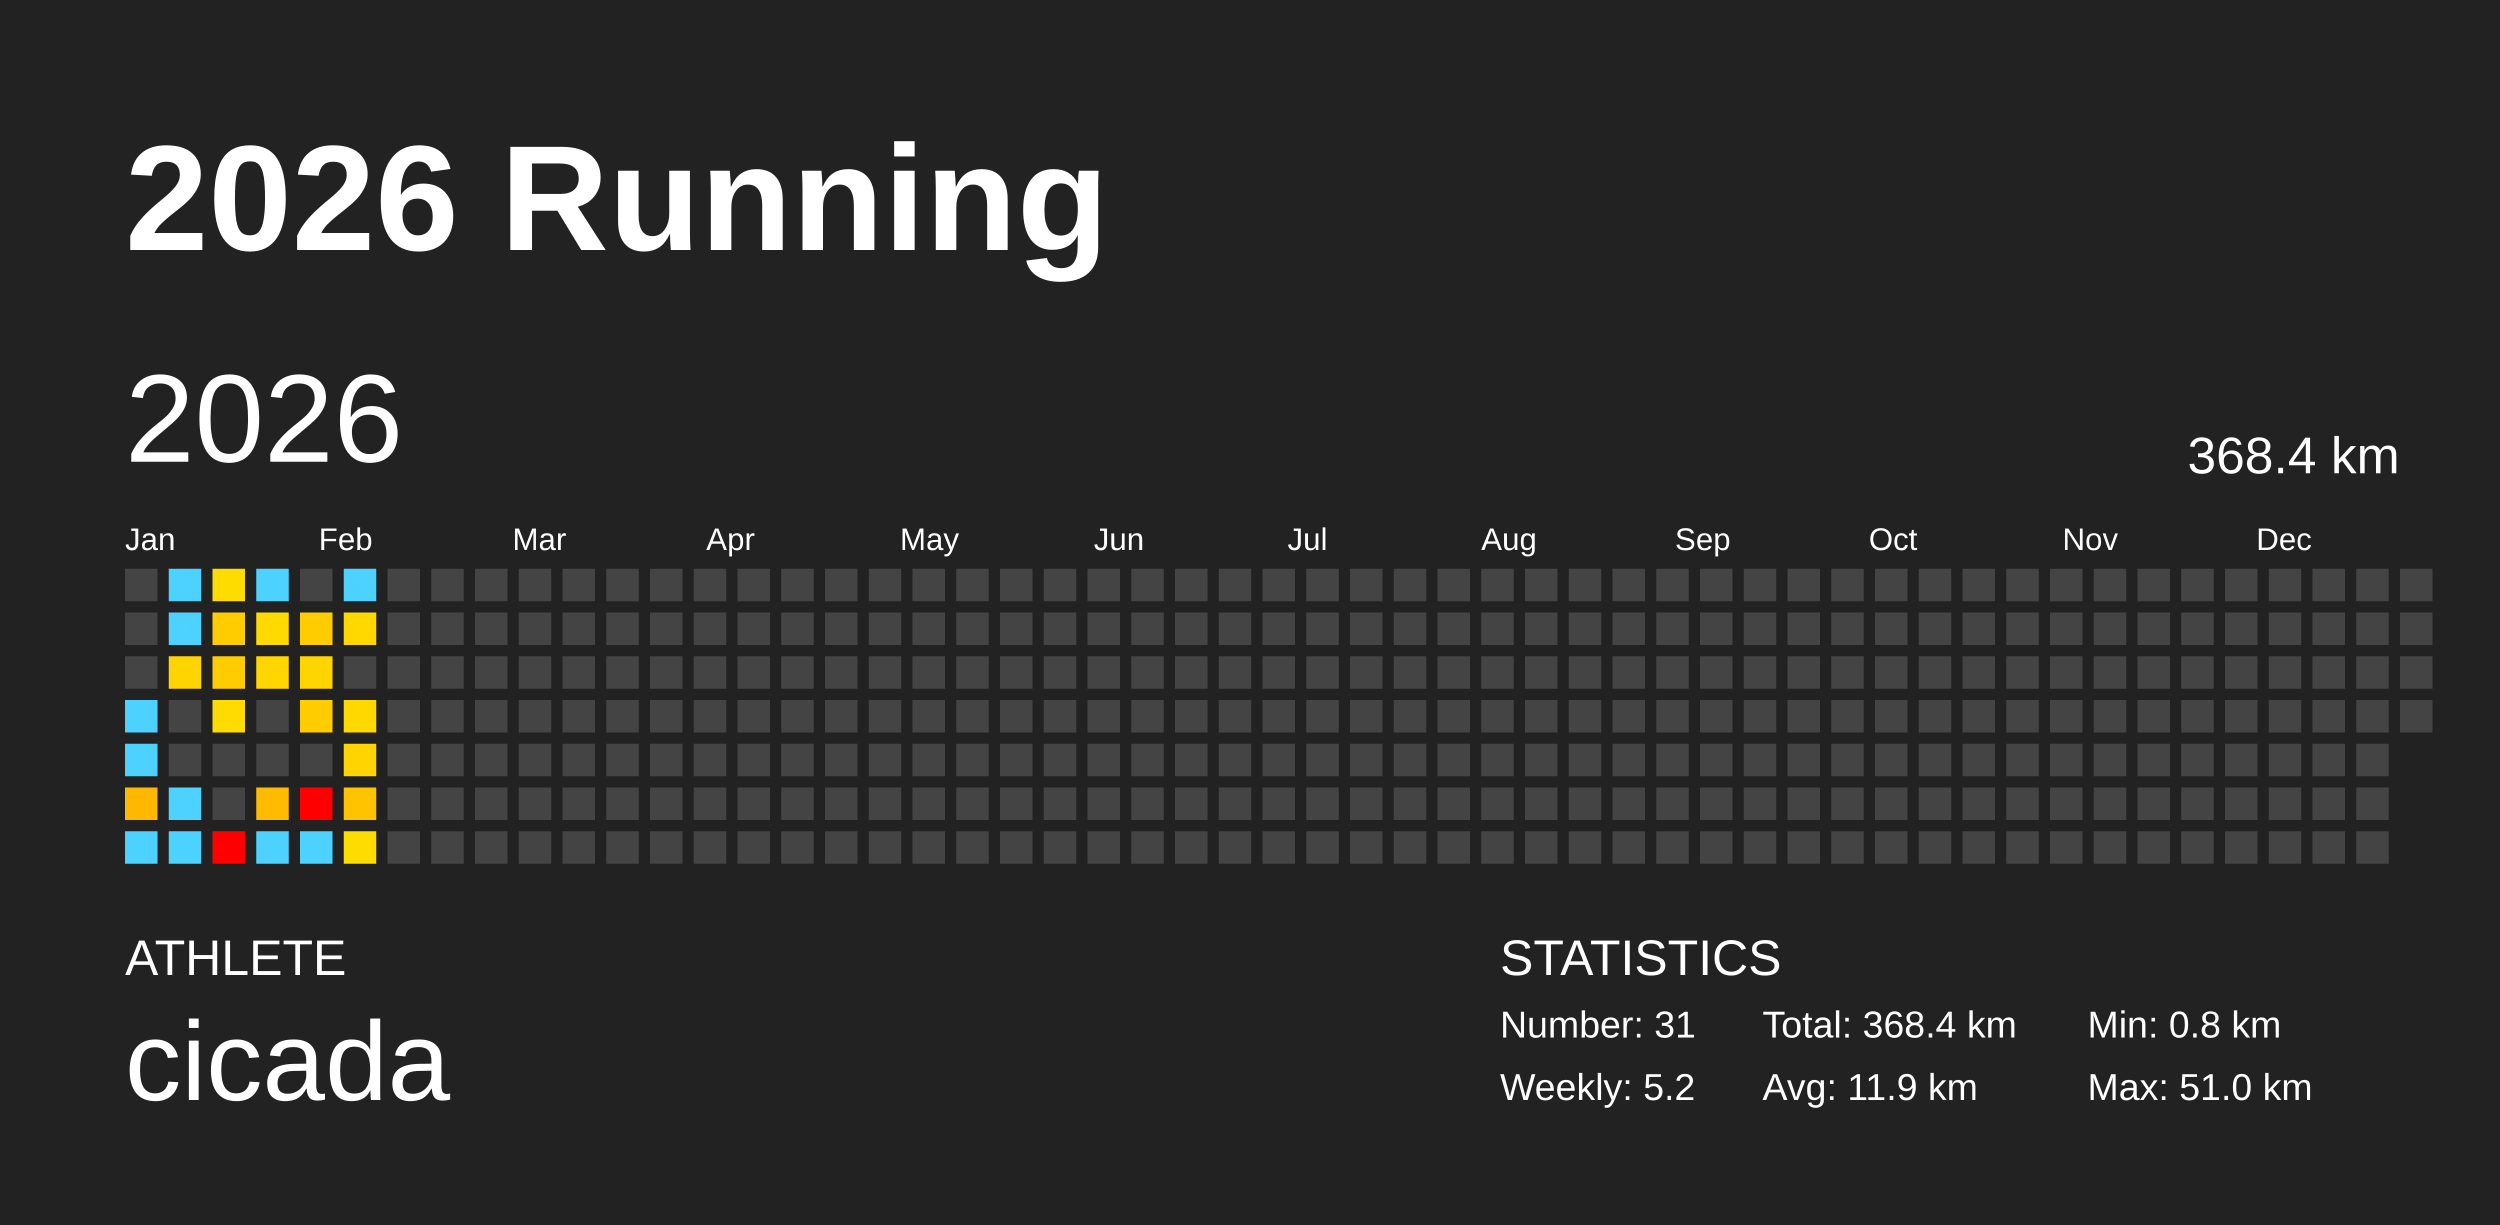
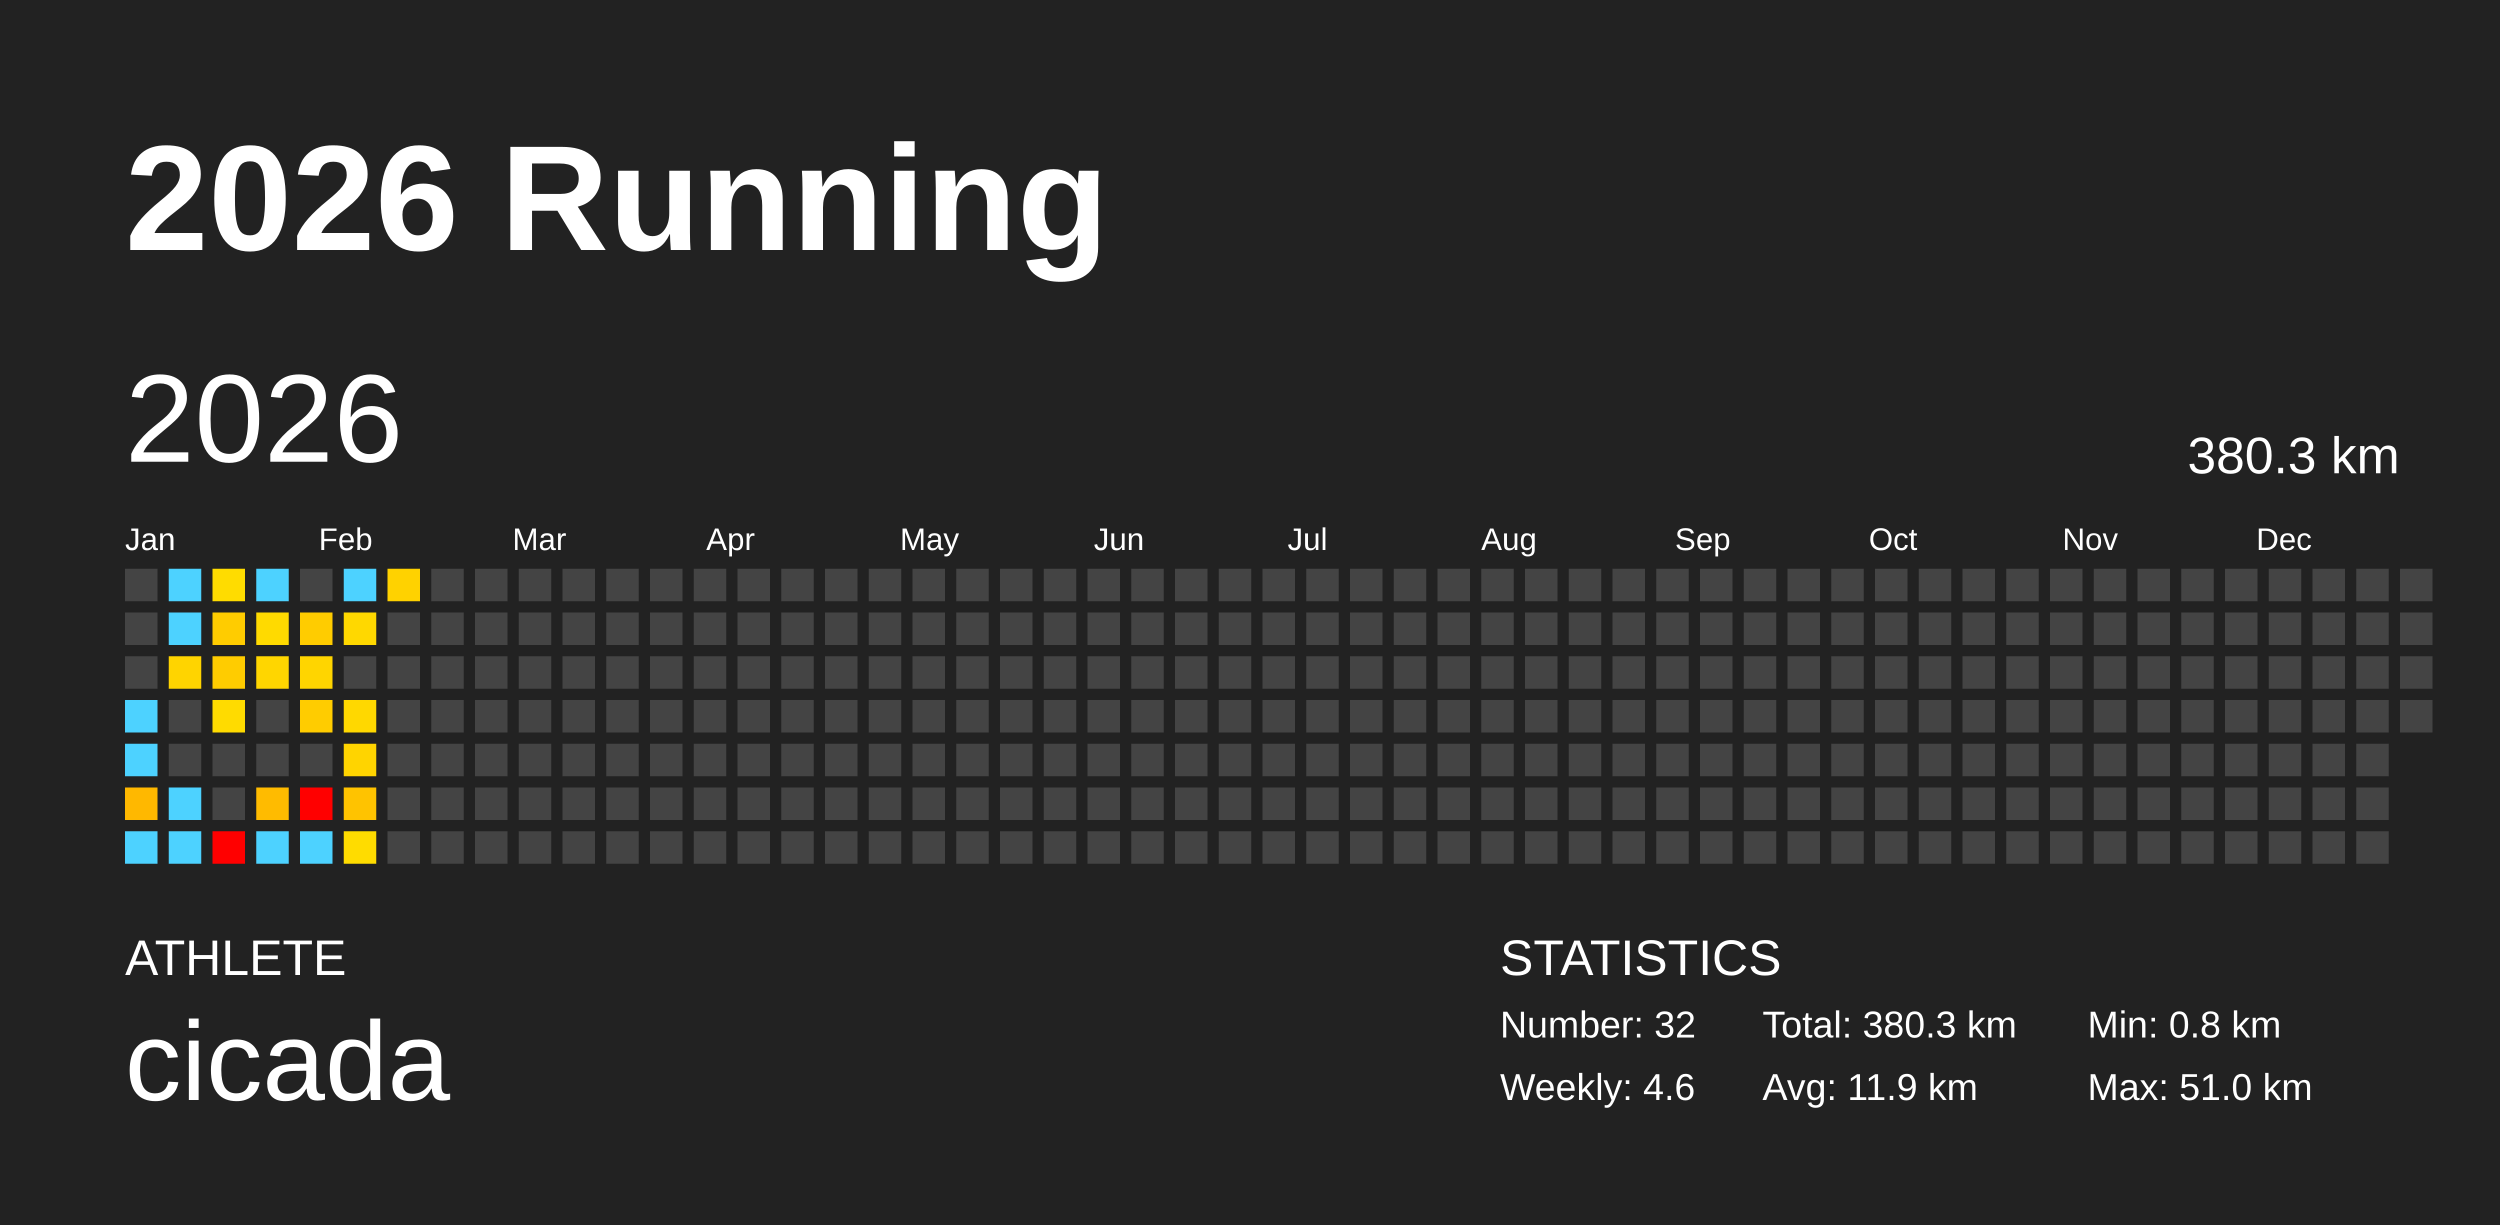
<svg xmlns="http://www.w3.org/2000/svg" baseProfile="full" height="98mm" version="1.1" viewBox="0,0,200,98" width="200mm">
  <defs />
  <rect fill="#222222" height="98" width="200" x="0" y="0" />
  <text fill="#FFFFFF" style="font-size:12px; font-family:Arial; font-weight:bold;" x="10" y="20">2026 Running</text>
  <text fill="#FFFFFF" style="font-size:4px; font-family:Arial" x="10" y="78">ATHLETE</text>
  <text fill="#FFFFFF" style="font-size:9px; font-family:Arial" x="10" y="88">cicada</text>
  <text fill="#FFFFFF" style="font-size:4px; font-family:Arial" x="120" y="78">STATISTICS</text>
-   <text fill="#FFFFFF" style="font-size:3px; font-family:Arial" x="120" y="83">Number: 31</text>
-   <text fill="#FFFFFF" style="font-size:3px; font-family:Arial" x="120" y="88">Weekly: 5.2</text>
-   <text fill="#FFFFFF" style="font-size:3px; font-family:Arial" x="141" y="83">Total: 368.4 km</text>
+   <text fill="#FFFFFF" style="font-size:3px; font-family:Arial" x="120" y="83">Number: 32</text>
+   <text fill="#FFFFFF" style="font-size:3px; font-family:Arial" x="120" y="88">Weekly: 4.6</text>
+   <text fill="#FFFFFF" style="font-size:3px; font-family:Arial" x="141" y="83">Total: 380.3 km</text>
  <text fill="#FFFFFF" style="font-size:3px; font-family:Arial" x="141" y="88">Avg: 11.9 km</text>
  <text fill="#FFFFFF" style="font-size:3px; font-family:Arial" x="167" y="83">Min: 0.8 km</text>
  <text fill="#FFFFFF" style="font-size:3px; font-family:Arial" x="167" y="88">Max: 51.0 km</text>
  <text dominant-baseline="hanging" fill="#FFFFFF" style="font-size:10.0px; font-family:Arial;" x="10" y="30">2026</text>
-   <text dominant-baseline="hanging" fill="#FFFFFF" style="font-size:4.125px; font-family:Arial;" x="175" y="35">368.4 km</text>
+   <text dominant-baseline="hanging" fill="#FFFFFF" style="font-size:4.125px; font-family:Arial;" x="175" y="35">380.3 km</text>
  <text fill="#FFFFFF" style="font-size:2.5px; font-family:Arial" x="10.0" y="44">Jan</text>
  <text fill="#FFFFFF" style="font-size:2.5px; font-family:Arial" x="25.5" y="44">Feb</text>
  <text fill="#FFFFFF" style="font-size:2.5px; font-family:Arial" x="41.0" y="44">Mar</text>
  <text fill="#FFFFFF" style="font-size:2.5px; font-family:Arial" x="56.5" y="44">Apr</text>
  <text fill="#FFFFFF" style="font-size:2.5px; font-family:Arial" x="72.0" y="44">May</text>
  <text fill="#FFFFFF" style="font-size:2.5px; font-family:Arial" x="87.5" y="44">Jun</text>
  <text fill="#FFFFFF" style="font-size:2.5px; font-family:Arial" x="103.0" y="44">Jul</text>
  <text fill="#FFFFFF" style="font-size:2.5px; font-family:Arial" x="118.5" y="44">Aug</text>
  <text fill="#FFFFFF" style="font-size:2.5px; font-family:Arial" x="134.0" y="44">Sep</text>
  <text fill="#FFFFFF" style="font-size:2.5px; font-family:Arial" x="149.5" y="44">Oct</text>
  <text fill="#FFFFFF" style="font-size:2.5px; font-family:Arial" x="165.0" y="44">Nov</text>
  <text fill="#FFFFFF" style="font-size:2.5px; font-family:Arial" x="180.5" y="44">Dec</text>
  <rect fill="#444444" height="2.6" width="2.6" x="10.0" y="45.5" />
  <rect fill="#444444" height="2.6" width="2.6" x="10.0" y="49.0" />
  <rect fill="#444444" height="2.6" width="2.6" x="10.0" y="52.5" />
  <rect fill="#4dd2ff" height="2.6" width="2.6" x="10.0" y="56.0" />
  <rect fill="#4dd2ff" height="2.6" width="2.6" x="10.0" y="59.5" />
  <rect fill="#ffb800" height="2.6" width="2.6" x="10.0" y="63.0" />
  <rect fill="#4dd2ff" height="2.6" width="2.6" x="10.0" y="66.5" />
  <rect fill="#4dd2ff" height="2.6" width="2.6" x="13.5" y="45.5" />
  <rect fill="#4dd2ff" height="2.6" width="2.6" x="13.5" y="49.0" />
  <rect fill="#ffd400" height="2.6" width="2.6" x="13.5" y="52.5" />
  <rect fill="#444444" height="2.6" width="2.6" x="13.5" y="56.0" />
  <rect fill="#444444" height="2.6" width="2.6" x="13.5" y="59.5" />
  <rect fill="#4dd2ff" height="2.6" width="2.6" x="13.5" y="63.0" />
  <rect fill="#4dd2ff" height="2.6" width="2.6" x="13.5" y="66.5" />
  <rect fill="#ffdc00" height="2.6" width="2.6" x="17.0" y="45.5" />
  <rect fill="#ffcc00" height="2.6" width="2.6" x="17.0" y="49.0" />
  <rect fill="#ffcc00" height="2.6" width="2.6" x="17.0" y="52.5" />
  <rect fill="#ffdb00" height="2.6" width="2.6" x="17.0" y="56.0" />
  <rect fill="#444444" height="2.6" width="2.6" x="17.0" y="59.5" />
  <rect fill="#444444" height="2.6" width="2.6" x="17.0" y="63.0" />
  <rect fill="red" height="2.6" width="2.6" x="17.0" y="66.5" />
  <rect fill="#4dd2ff" height="2.6" width="2.6" x="20.5" y="45.5" />
  <rect fill="#ffda00" height="2.6" width="2.6" x="20.5" y="49.0" />
  <rect fill="#ffd600" height="2.6" width="2.6" x="20.5" y="52.5" />
  <rect fill="#444444" height="2.6" width="2.6" x="20.5" y="56.0" />
  <rect fill="#444444" height="2.6" width="2.6" x="20.5" y="59.5" />
  <rect fill="#ffbb00" height="2.6" width="2.6" x="20.5" y="63.0" />
  <rect fill="#4dd2ff" height="2.6" width="2.6" x="20.5" y="66.5" />
  <rect fill="#444444" height="2.6" width="2.6" x="24.0" y="45.5" />
  <rect fill="#ffcc00" height="2.6" width="2.6" x="24.0" y="49.0" />
  <rect fill="#ffd500" height="2.6" width="2.6" x="24.0" y="52.5" />
  <rect fill="#ffcc00" height="2.6" width="2.6" x="24.0" y="56.0" />
  <rect fill="#444444" height="2.6" width="2.6" x="24.0" y="59.5" />
  <rect fill="red" height="2.6" width="2.6" x="24.0" y="63.0" />
  <rect fill="#4dd2ff" height="2.6" width="2.6" x="24.0" y="66.5" />
  <rect fill="#4dd2ff" height="2.6" width="2.6" x="27.5" y="45.5" />
  <rect fill="#ffd800" height="2.6" width="2.6" x="27.5" y="49.0" />
  <rect fill="#444444" height="2.6" width="2.6" x="27.5" y="52.5" />
  <rect fill="#ffd800" height="2.6" width="2.6" x="27.5" y="56.0" />
  <rect fill="#ffd400" height="2.6" width="2.6" x="27.5" y="59.5" />
  <rect fill="#ffc300" height="2.6" width="2.6" x="27.5" y="63.0" />
  <rect fill="#ffdc00" height="2.6" width="2.6" x="27.5" y="66.5" />
-   <rect fill="#444444" height="2.6" width="2.6" x="31.0" y="45.5" />
+   <rect fill="#ffd200" height="2.6" width="2.6" x="31.0" y="45.5" />
  <rect fill="#444444" height="2.6" width="2.6" x="31.0" y="49.0" />
  <rect fill="#444444" height="2.6" width="2.6" x="31.0" y="52.5" />
  <rect fill="#444444" height="2.6" width="2.6" x="31.0" y="56.0" />
  <rect fill="#444444" height="2.6" width="2.6" x="31.0" y="59.5" />
  <rect fill="#444444" height="2.6" width="2.6" x="31.0" y="63.0" />
  <rect fill="#444444" height="2.6" width="2.6" x="31.0" y="66.5" />
  <rect fill="#444444" height="2.6" width="2.6" x="34.5" y="45.5" />
  <rect fill="#444444" height="2.6" width="2.6" x="34.5" y="49.0" />
  <rect fill="#444444" height="2.6" width="2.6" x="34.5" y="52.5" />
  <rect fill="#444444" height="2.6" width="2.6" x="34.5" y="56.0" />
  <rect fill="#444444" height="2.6" width="2.6" x="34.5" y="59.5" />
  <rect fill="#444444" height="2.6" width="2.6" x="34.5" y="63.0" />
  <rect fill="#444444" height="2.6" width="2.6" x="34.5" y="66.5" />
  <rect fill="#444444" height="2.6" width="2.6" x="38.0" y="45.5" />
  <rect fill="#444444" height="2.6" width="2.6" x="38.0" y="49.0" />
  <rect fill="#444444" height="2.6" width="2.6" x="38.0" y="52.5" />
  <rect fill="#444444" height="2.6" width="2.6" x="38.0" y="56.0" />
  <rect fill="#444444" height="2.6" width="2.6" x="38.0" y="59.5" />
  <rect fill="#444444" height="2.6" width="2.6" x="38.0" y="63.0" />
  <rect fill="#444444" height="2.6" width="2.6" x="38.0" y="66.5" />
  <rect fill="#444444" height="2.6" width="2.6" x="41.5" y="45.5" />
  <rect fill="#444444" height="2.6" width="2.6" x="41.5" y="49.0" />
  <rect fill="#444444" height="2.6" width="2.6" x="41.5" y="52.5" />
  <rect fill="#444444" height="2.6" width="2.6" x="41.5" y="56.0" />
  <rect fill="#444444" height="2.6" width="2.6" x="41.5" y="59.5" />
  <rect fill="#444444" height="2.6" width="2.6" x="41.5" y="63.0" />
  <rect fill="#444444" height="2.6" width="2.6" x="41.5" y="66.5" />
  <rect fill="#444444" height="2.6" width="2.6" x="45.0" y="45.5" />
  <rect fill="#444444" height="2.6" width="2.6" x="45.0" y="49.0" />
  <rect fill="#444444" height="2.6" width="2.6" x="45.0" y="52.5" />
  <rect fill="#444444" height="2.6" width="2.6" x="45.0" y="56.0" />
  <rect fill="#444444" height="2.6" width="2.6" x="45.0" y="59.5" />
  <rect fill="#444444" height="2.6" width="2.6" x="45.0" y="63.0" />
  <rect fill="#444444" height="2.6" width="2.6" x="45.0" y="66.5" />
  <rect fill="#444444" height="2.6" width="2.6" x="48.5" y="45.5" />
  <rect fill="#444444" height="2.6" width="2.6" x="48.5" y="49.0" />
  <rect fill="#444444" height="2.6" width="2.6" x="48.5" y="52.5" />
  <rect fill="#444444" height="2.6" width="2.6" x="48.5" y="56.0" />
  <rect fill="#444444" height="2.6" width="2.6" x="48.5" y="59.5" />
  <rect fill="#444444" height="2.6" width="2.6" x="48.5" y="63.0" />
  <rect fill="#444444" height="2.6" width="2.6" x="48.5" y="66.5" />
  <rect fill="#444444" height="2.6" width="2.6" x="52.0" y="45.5" />
  <rect fill="#444444" height="2.6" width="2.6" x="52.0" y="49.0" />
  <rect fill="#444444" height="2.6" width="2.6" x="52.0" y="52.5" />
  <rect fill="#444444" height="2.6" width="2.6" x="52.0" y="56.0" />
  <rect fill="#444444" height="2.6" width="2.6" x="52.0" y="59.5" />
  <rect fill="#444444" height="2.6" width="2.6" x="52.0" y="63.0" />
  <rect fill="#444444" height="2.6" width="2.6" x="52.0" y="66.5" />
  <rect fill="#444444" height="2.6" width="2.6" x="55.5" y="45.5" />
  <rect fill="#444444" height="2.6" width="2.6" x="55.5" y="49.0" />
  <rect fill="#444444" height="2.6" width="2.6" x="55.5" y="52.5" />
  <rect fill="#444444" height="2.6" width="2.6" x="55.5" y="56.0" />
  <rect fill="#444444" height="2.6" width="2.6" x="55.5" y="59.5" />
  <rect fill="#444444" height="2.6" width="2.6" x="55.5" y="63.0" />
  <rect fill="#444444" height="2.6" width="2.6" x="55.5" y="66.5" />
  <rect fill="#444444" height="2.6" width="2.6" x="59.0" y="45.5" />
  <rect fill="#444444" height="2.6" width="2.6" x="59.0" y="49.0" />
  <rect fill="#444444" height="2.6" width="2.6" x="59.0" y="52.5" />
  <rect fill="#444444" height="2.6" width="2.6" x="59.0" y="56.0" />
  <rect fill="#444444" height="2.6" width="2.6" x="59.0" y="59.5" />
  <rect fill="#444444" height="2.6" width="2.6" x="59.0" y="63.0" />
  <rect fill="#444444" height="2.6" width="2.6" x="59.0" y="66.5" />
  <rect fill="#444444" height="2.6" width="2.6" x="62.5" y="45.5" />
  <rect fill="#444444" height="2.6" width="2.6" x="62.5" y="49.0" />
  <rect fill="#444444" height="2.6" width="2.6" x="62.5" y="52.5" />
  <rect fill="#444444" height="2.6" width="2.6" x="62.5" y="56.0" />
  <rect fill="#444444" height="2.6" width="2.6" x="62.5" y="59.5" />
  <rect fill="#444444" height="2.6" width="2.6" x="62.5" y="63.0" />
  <rect fill="#444444" height="2.6" width="2.6" x="62.5" y="66.5" />
  <rect fill="#444444" height="2.6" width="2.6" x="66.0" y="45.5" />
  <rect fill="#444444" height="2.6" width="2.6" x="66.0" y="49.0" />
  <rect fill="#444444" height="2.6" width="2.6" x="66.0" y="52.5" />
  <rect fill="#444444" height="2.6" width="2.6" x="66.0" y="56.0" />
  <rect fill="#444444" height="2.6" width="2.6" x="66.0" y="59.5" />
  <rect fill="#444444" height="2.6" width="2.6" x="66.0" y="63.0" />
  <rect fill="#444444" height="2.6" width="2.6" x="66.0" y="66.5" />
  <rect fill="#444444" height="2.6" width="2.6" x="69.5" y="45.5" />
  <rect fill="#444444" height="2.6" width="2.6" x="69.5" y="49.0" />
  <rect fill="#444444" height="2.6" width="2.6" x="69.5" y="52.5" />
  <rect fill="#444444" height="2.6" width="2.6" x="69.5" y="56.0" />
  <rect fill="#444444" height="2.6" width="2.6" x="69.5" y="59.5" />
  <rect fill="#444444" height="2.6" width="2.6" x="69.5" y="63.0" />
  <rect fill="#444444" height="2.6" width="2.6" x="69.5" y="66.5" />
  <rect fill="#444444" height="2.6" width="2.6" x="73.0" y="45.5" />
  <rect fill="#444444" height="2.6" width="2.6" x="73.0" y="49.0" />
  <rect fill="#444444" height="2.6" width="2.6" x="73.0" y="52.5" />
  <rect fill="#444444" height="2.6" width="2.6" x="73.0" y="56.0" />
  <rect fill="#444444" height="2.6" width="2.6" x="73.0" y="59.5" />
  <rect fill="#444444" height="2.6" width="2.6" x="73.0" y="63.0" />
  <rect fill="#444444" height="2.6" width="2.6" x="73.0" y="66.5" />
  <rect fill="#444444" height="2.6" width="2.6" x="76.5" y="45.5" />
  <rect fill="#444444" height="2.6" width="2.6" x="76.5" y="49.0" />
  <rect fill="#444444" height="2.6" width="2.6" x="76.5" y="52.5" />
  <rect fill="#444444" height="2.6" width="2.6" x="76.5" y="56.0" />
  <rect fill="#444444" height="2.6" width="2.6" x="76.5" y="59.5" />
  <rect fill="#444444" height="2.6" width="2.6" x="76.5" y="63.0" />
  <rect fill="#444444" height="2.6" width="2.6" x="76.5" y="66.5" />
  <rect fill="#444444" height="2.6" width="2.6" x="80.0" y="45.5" />
  <rect fill="#444444" height="2.6" width="2.6" x="80.0" y="49.0" />
  <rect fill="#444444" height="2.6" width="2.6" x="80.0" y="52.5" />
  <rect fill="#444444" height="2.6" width="2.6" x="80.0" y="56.0" />
  <rect fill="#444444" height="2.6" width="2.6" x="80.0" y="59.5" />
  <rect fill="#444444" height="2.6" width="2.6" x="80.0" y="63.0" />
  <rect fill="#444444" height="2.6" width="2.6" x="80.0" y="66.5" />
  <rect fill="#444444" height="2.6" width="2.6" x="83.5" y="45.5" />
  <rect fill="#444444" height="2.6" width="2.6" x="83.5" y="49.0" />
  <rect fill="#444444" height="2.6" width="2.6" x="83.5" y="52.5" />
  <rect fill="#444444" height="2.6" width="2.6" x="83.5" y="56.0" />
  <rect fill="#444444" height="2.6" width="2.6" x="83.5" y="59.5" />
  <rect fill="#444444" height="2.6" width="2.6" x="83.5" y="63.0" />
  <rect fill="#444444" height="2.6" width="2.6" x="83.5" y="66.5" />
  <rect fill="#444444" height="2.6" width="2.6" x="87.0" y="45.5" />
  <rect fill="#444444" height="2.6" width="2.6" x="87.0" y="49.0" />
  <rect fill="#444444" height="2.6" width="2.6" x="87.0" y="52.5" />
  <rect fill="#444444" height="2.6" width="2.6" x="87.0" y="56.0" />
  <rect fill="#444444" height="2.6" width="2.6" x="87.0" y="59.5" />
  <rect fill="#444444" height="2.6" width="2.6" x="87.0" y="63.0" />
  <rect fill="#444444" height="2.6" width="2.6" x="87.0" y="66.5" />
  <rect fill="#444444" height="2.6" width="2.6" x="90.5" y="45.5" />
  <rect fill="#444444" height="2.6" width="2.6" x="90.5" y="49.0" />
  <rect fill="#444444" height="2.6" width="2.6" x="90.5" y="52.5" />
  <rect fill="#444444" height="2.6" width="2.6" x="90.5" y="56.0" />
  <rect fill="#444444" height="2.6" width="2.6" x="90.5" y="59.5" />
  <rect fill="#444444" height="2.6" width="2.6" x="90.5" y="63.0" />
  <rect fill="#444444" height="2.6" width="2.6" x="90.5" y="66.5" />
  <rect fill="#444444" height="2.6" width="2.6" x="94.0" y="45.5" />
  <rect fill="#444444" height="2.6" width="2.6" x="94.0" y="49.0" />
  <rect fill="#444444" height="2.6" width="2.6" x="94.0" y="52.5" />
  <rect fill="#444444" height="2.6" width="2.6" x="94.0" y="56.0" />
  <rect fill="#444444" height="2.6" width="2.6" x="94.0" y="59.5" />
  <rect fill="#444444" height="2.6" width="2.6" x="94.0" y="63.0" />
  <rect fill="#444444" height="2.6" width="2.6" x="94.0" y="66.5" />
  <rect fill="#444444" height="2.6" width="2.6" x="97.5" y="45.5" />
  <rect fill="#444444" height="2.6" width="2.6" x="97.5" y="49.0" />
  <rect fill="#444444" height="2.6" width="2.6" x="97.5" y="52.5" />
  <rect fill="#444444" height="2.6" width="2.6" x="97.5" y="56.0" />
  <rect fill="#444444" height="2.6" width="2.6" x="97.5" y="59.5" />
  <rect fill="#444444" height="2.6" width="2.6" x="97.5" y="63.0" />
  <rect fill="#444444" height="2.6" width="2.6" x="97.5" y="66.5" />
  <rect fill="#444444" height="2.6" width="2.6" x="101.0" y="45.5" />
  <rect fill="#444444" height="2.6" width="2.6" x="101.0" y="49.0" />
  <rect fill="#444444" height="2.6" width="2.6" x="101.0" y="52.5" />
  <rect fill="#444444" height="2.6" width="2.6" x="101.0" y="56.0" />
  <rect fill="#444444" height="2.6" width="2.6" x="101.0" y="59.5" />
  <rect fill="#444444" height="2.6" width="2.6" x="101.0" y="63.0" />
  <rect fill="#444444" height="2.6" width="2.6" x="101.0" y="66.5" />
  <rect fill="#444444" height="2.6" width="2.6" x="104.5" y="45.5" />
  <rect fill="#444444" height="2.6" width="2.6" x="104.5" y="49.0" />
  <rect fill="#444444" height="2.6" width="2.6" x="104.5" y="52.5" />
  <rect fill="#444444" height="2.6" width="2.6" x="104.5" y="56.0" />
  <rect fill="#444444" height="2.6" width="2.6" x="104.5" y="59.5" />
  <rect fill="#444444" height="2.6" width="2.6" x="104.5" y="63.0" />
  <rect fill="#444444" height="2.6" width="2.6" x="104.5" y="66.5" />
  <rect fill="#444444" height="2.6" width="2.6" x="108.0" y="45.5" />
  <rect fill="#444444" height="2.6" width="2.6" x="108.0" y="49.0" />
  <rect fill="#444444" height="2.6" width="2.6" x="108.0" y="52.5" />
  <rect fill="#444444" height="2.6" width="2.6" x="108.0" y="56.0" />
  <rect fill="#444444" height="2.6" width="2.6" x="108.0" y="59.5" />
  <rect fill="#444444" height="2.6" width="2.6" x="108.0" y="63.0" />
  <rect fill="#444444" height="2.6" width="2.6" x="108.0" y="66.5" />
  <rect fill="#444444" height="2.6" width="2.6" x="111.5" y="45.5" />
  <rect fill="#444444" height="2.6" width="2.6" x="111.5" y="49.0" />
  <rect fill="#444444" height="2.6" width="2.6" x="111.5" y="52.5" />
  <rect fill="#444444" height="2.6" width="2.6" x="111.5" y="56.0" />
  <rect fill="#444444" height="2.6" width="2.6" x="111.5" y="59.5" />
  <rect fill="#444444" height="2.6" width="2.6" x="111.5" y="63.0" />
  <rect fill="#444444" height="2.6" width="2.6" x="111.5" y="66.5" />
  <rect fill="#444444" height="2.6" width="2.6" x="115.0" y="45.5" />
  <rect fill="#444444" height="2.6" width="2.6" x="115.0" y="49.0" />
  <rect fill="#444444" height="2.6" width="2.6" x="115.0" y="52.5" />
  <rect fill="#444444" height="2.6" width="2.6" x="115.0" y="56.0" />
  <rect fill="#444444" height="2.6" width="2.6" x="115.0" y="59.5" />
  <rect fill="#444444" height="2.6" width="2.6" x="115.0" y="63.0" />
  <rect fill="#444444" height="2.6" width="2.6" x="115.0" y="66.5" />
  <rect fill="#444444" height="2.6" width="2.6" x="118.5" y="45.5" />
  <rect fill="#444444" height="2.6" width="2.6" x="118.5" y="49.0" />
  <rect fill="#444444" height="2.6" width="2.6" x="118.5" y="52.5" />
  <rect fill="#444444" height="2.6" width="2.6" x="118.5" y="56.0" />
  <rect fill="#444444" height="2.6" width="2.6" x="118.5" y="59.5" />
  <rect fill="#444444" height="2.6" width="2.6" x="118.5" y="63.0" />
  <rect fill="#444444" height="2.6" width="2.6" x="118.5" y="66.5" />
  <rect fill="#444444" height="2.6" width="2.6" x="122.0" y="45.5" />
  <rect fill="#444444" height="2.6" width="2.6" x="122.0" y="49.0" />
  <rect fill="#444444" height="2.6" width="2.6" x="122.0" y="52.5" />
  <rect fill="#444444" height="2.6" width="2.6" x="122.0" y="56.0" />
  <rect fill="#444444" height="2.6" width="2.6" x="122.0" y="59.5" />
  <rect fill="#444444" height="2.6" width="2.6" x="122.0" y="63.0" />
  <rect fill="#444444" height="2.6" width="2.6" x="122.0" y="66.5" />
  <rect fill="#444444" height="2.6" width="2.6" x="125.5" y="45.5" />
  <rect fill="#444444" height="2.6" width="2.6" x="125.5" y="49.0" />
  <rect fill="#444444" height="2.6" width="2.6" x="125.5" y="52.5" />
  <rect fill="#444444" height="2.6" width="2.6" x="125.5" y="56.0" />
  <rect fill="#444444" height="2.6" width="2.6" x="125.5" y="59.5" />
  <rect fill="#444444" height="2.6" width="2.6" x="125.5" y="63.0" />
  <rect fill="#444444" height="2.6" width="2.6" x="125.5" y="66.5" />
  <rect fill="#444444" height="2.6" width="2.6" x="129.0" y="45.5" />
  <rect fill="#444444" height="2.6" width="2.6" x="129.0" y="49.0" />
  <rect fill="#444444" height="2.6" width="2.6" x="129.0" y="52.5" />
  <rect fill="#444444" height="2.6" width="2.6" x="129.0" y="56.0" />
  <rect fill="#444444" height="2.6" width="2.6" x="129.0" y="59.5" />
  <rect fill="#444444" height="2.6" width="2.6" x="129.0" y="63.0" />
  <rect fill="#444444" height="2.6" width="2.6" x="129.0" y="66.5" />
  <rect fill="#444444" height="2.6" width="2.6" x="132.5" y="45.5" />
  <rect fill="#444444" height="2.6" width="2.6" x="132.5" y="49.0" />
  <rect fill="#444444" height="2.6" width="2.6" x="132.5" y="52.5" />
  <rect fill="#444444" height="2.6" width="2.6" x="132.5" y="56.0" />
  <rect fill="#444444" height="2.6" width="2.6" x="132.5" y="59.5" />
  <rect fill="#444444" height="2.6" width="2.6" x="132.5" y="63.0" />
  <rect fill="#444444" height="2.6" width="2.6" x="132.5" y="66.5" />
  <rect fill="#444444" height="2.6" width="2.6" x="136.0" y="45.5" />
  <rect fill="#444444" height="2.6" width="2.6" x="136.0" y="49.0" />
  <rect fill="#444444" height="2.6" width="2.6" x="136.0" y="52.5" />
  <rect fill="#444444" height="2.6" width="2.6" x="136.0" y="56.0" />
  <rect fill="#444444" height="2.6" width="2.6" x="136.0" y="59.5" />
  <rect fill="#444444" height="2.6" width="2.6" x="136.0" y="63.0" />
  <rect fill="#444444" height="2.6" width="2.6" x="136.0" y="66.5" />
  <rect fill="#444444" height="2.6" width="2.6" x="139.5" y="45.5" />
  <rect fill="#444444" height="2.6" width="2.6" x="139.5" y="49.0" />
  <rect fill="#444444" height="2.6" width="2.6" x="139.5" y="52.5" />
  <rect fill="#444444" height="2.6" width="2.6" x="139.5" y="56.0" />
  <rect fill="#444444" height="2.6" width="2.6" x="139.5" y="59.5" />
  <rect fill="#444444" height="2.6" width="2.6" x="139.5" y="63.0" />
  <rect fill="#444444" height="2.6" width="2.6" x="139.5" y="66.5" />
  <rect fill="#444444" height="2.6" width="2.6" x="143.0" y="45.5" />
  <rect fill="#444444" height="2.6" width="2.6" x="143.0" y="49.0" />
  <rect fill="#444444" height="2.6" width="2.6" x="143.0" y="52.5" />
  <rect fill="#444444" height="2.6" width="2.6" x="143.0" y="56.0" />
  <rect fill="#444444" height="2.6" width="2.6" x="143.0" y="59.5" />
  <rect fill="#444444" height="2.6" width="2.6" x="143.0" y="63.0" />
  <rect fill="#444444" height="2.6" width="2.6" x="143.0" y="66.5" />
  <rect fill="#444444" height="2.6" width="2.6" x="146.5" y="45.5" />
  <rect fill="#444444" height="2.6" width="2.6" x="146.5" y="49.0" />
  <rect fill="#444444" height="2.6" width="2.6" x="146.5" y="52.5" />
  <rect fill="#444444" height="2.6" width="2.6" x="146.5" y="56.0" />
  <rect fill="#444444" height="2.6" width="2.6" x="146.5" y="59.5" />
  <rect fill="#444444" height="2.6" width="2.6" x="146.5" y="63.0" />
  <rect fill="#444444" height="2.6" width="2.6" x="146.5" y="66.5" />
  <rect fill="#444444" height="2.6" width="2.6" x="150.0" y="45.5" />
  <rect fill="#444444" height="2.6" width="2.6" x="150.0" y="49.0" />
  <rect fill="#444444" height="2.6" width="2.6" x="150.0" y="52.5" />
  <rect fill="#444444" height="2.6" width="2.6" x="150.0" y="56.0" />
  <rect fill="#444444" height="2.6" width="2.6" x="150.0" y="59.5" />
  <rect fill="#444444" height="2.6" width="2.6" x="150.0" y="63.0" />
  <rect fill="#444444" height="2.6" width="2.6" x="150.0" y="66.5" />
  <rect fill="#444444" height="2.6" width="2.6" x="153.5" y="45.5" />
  <rect fill="#444444" height="2.6" width="2.6" x="153.5" y="49.0" />
  <rect fill="#444444" height="2.6" width="2.6" x="153.5" y="52.5" />
  <rect fill="#444444" height="2.6" width="2.6" x="153.5" y="56.0" />
  <rect fill="#444444" height="2.6" width="2.6" x="153.5" y="59.5" />
  <rect fill="#444444" height="2.6" width="2.6" x="153.5" y="63.0" />
  <rect fill="#444444" height="2.6" width="2.6" x="153.5" y="66.5" />
  <rect fill="#444444" height="2.6" width="2.6" x="157.0" y="45.5" />
  <rect fill="#444444" height="2.6" width="2.6" x="157.0" y="49.0" />
  <rect fill="#444444" height="2.6" width="2.6" x="157.0" y="52.5" />
  <rect fill="#444444" height="2.6" width="2.6" x="157.0" y="56.0" />
  <rect fill="#444444" height="2.6" width="2.6" x="157.0" y="59.5" />
  <rect fill="#444444" height="2.6" width="2.6" x="157.0" y="63.0" />
  <rect fill="#444444" height="2.6" width="2.6" x="157.0" y="66.5" />
  <rect fill="#444444" height="2.6" width="2.6" x="160.5" y="45.5" />
  <rect fill="#444444" height="2.6" width="2.6" x="160.5" y="49.0" />
  <rect fill="#444444" height="2.6" width="2.6" x="160.5" y="52.5" />
  <rect fill="#444444" height="2.6" width="2.6" x="160.5" y="56.0" />
  <rect fill="#444444" height="2.6" width="2.6" x="160.5" y="59.5" />
  <rect fill="#444444" height="2.6" width="2.6" x="160.5" y="63.0" />
  <rect fill="#444444" height="2.6" width="2.6" x="160.5" y="66.5" />
  <rect fill="#444444" height="2.6" width="2.6" x="164.0" y="45.5" />
  <rect fill="#444444" height="2.6" width="2.6" x="164.0" y="49.0" />
  <rect fill="#444444" height="2.6" width="2.6" x="164.0" y="52.5" />
  <rect fill="#444444" height="2.6" width="2.6" x="164.0" y="56.0" />
  <rect fill="#444444" height="2.6" width="2.6" x="164.0" y="59.5" />
  <rect fill="#444444" height="2.6" width="2.6" x="164.0" y="63.0" />
  <rect fill="#444444" height="2.6" width="2.6" x="164.0" y="66.5" />
  <rect fill="#444444" height="2.6" width="2.6" x="167.5" y="45.5" />
  <rect fill="#444444" height="2.6" width="2.6" x="167.5" y="49.0" />
  <rect fill="#444444" height="2.6" width="2.6" x="167.5" y="52.5" />
  <rect fill="#444444" height="2.6" width="2.6" x="167.5" y="56.0" />
  <rect fill="#444444" height="2.6" width="2.6" x="167.5" y="59.5" />
  <rect fill="#444444" height="2.6" width="2.6" x="167.5" y="63.0" />
  <rect fill="#444444" height="2.6" width="2.6" x="167.5" y="66.5" />
  <rect fill="#444444" height="2.6" width="2.6" x="171.0" y="45.5" />
  <rect fill="#444444" height="2.6" width="2.6" x="171.0" y="49.0" />
  <rect fill="#444444" height="2.6" width="2.6" x="171.0" y="52.5" />
  <rect fill="#444444" height="2.6" width="2.6" x="171.0" y="56.0" />
  <rect fill="#444444" height="2.6" width="2.6" x="171.0" y="59.5" />
  <rect fill="#444444" height="2.6" width="2.6" x="171.0" y="63.0" />
  <rect fill="#444444" height="2.6" width="2.6" x="171.0" y="66.5" />
  <rect fill="#444444" height="2.6" width="2.6" x="174.5" y="45.5" />
  <rect fill="#444444" height="2.6" width="2.6" x="174.5" y="49.0" />
  <rect fill="#444444" height="2.6" width="2.6" x="174.5" y="52.5" />
  <rect fill="#444444" height="2.6" width="2.6" x="174.5" y="56.0" />
  <rect fill="#444444" height="2.6" width="2.6" x="174.5" y="59.5" />
  <rect fill="#444444" height="2.6" width="2.6" x="174.5" y="63.0" />
  <rect fill="#444444" height="2.6" width="2.6" x="174.5" y="66.5" />
  <rect fill="#444444" height="2.6" width="2.6" x="178.0" y="45.5" />
  <rect fill="#444444" height="2.6" width="2.6" x="178.0" y="49.0" />
  <rect fill="#444444" height="2.6" width="2.6" x="178.0" y="52.5" />
  <rect fill="#444444" height="2.6" width="2.6" x="178.0" y="56.0" />
  <rect fill="#444444" height="2.6" width="2.6" x="178.0" y="59.5" />
  <rect fill="#444444" height="2.6" width="2.6" x="178.0" y="63.0" />
  <rect fill="#444444" height="2.6" width="2.6" x="178.0" y="66.5" />
  <rect fill="#444444" height="2.6" width="2.6" x="181.5" y="45.5" />
  <rect fill="#444444" height="2.6" width="2.6" x="181.5" y="49.0" />
  <rect fill="#444444" height="2.6" width="2.6" x="181.5" y="52.5" />
  <rect fill="#444444" height="2.6" width="2.6" x="181.5" y="56.0" />
  <rect fill="#444444" height="2.6" width="2.6" x="181.5" y="59.5" />
  <rect fill="#444444" height="2.6" width="2.6" x="181.5" y="63.0" />
  <rect fill="#444444" height="2.6" width="2.6" x="181.5" y="66.5" />
  <rect fill="#444444" height="2.6" width="2.6" x="185.0" y="45.5" />
  <rect fill="#444444" height="2.6" width="2.6" x="185.0" y="49.0" />
  <rect fill="#444444" height="2.6" width="2.6" x="185.0" y="52.5" />
  <rect fill="#444444" height="2.6" width="2.6" x="185.0" y="56.0" />
  <rect fill="#444444" height="2.6" width="2.6" x="185.0" y="59.5" />
  <rect fill="#444444" height="2.6" width="2.6" x="185.0" y="63.0" />
  <rect fill="#444444" height="2.6" width="2.6" x="185.0" y="66.5" />
  <rect fill="#444444" height="2.6" width="2.6" x="188.5" y="45.5" />
  <rect fill="#444444" height="2.6" width="2.6" x="188.5" y="49.0" />
  <rect fill="#444444" height="2.6" width="2.6" x="188.5" y="52.5" />
  <rect fill="#444444" height="2.6" width="2.6" x="188.5" y="56.0" />
  <rect fill="#444444" height="2.6" width="2.6" x="188.5" y="59.5" />
  <rect fill="#444444" height="2.6" width="2.6" x="188.5" y="63.0" />
  <rect fill="#444444" height="2.6" width="2.6" x="188.5" y="66.5" />
  <rect fill="#444444" height="2.6" width="2.6" x="192.0" y="45.5" />
  <rect fill="#444444" height="2.6" width="2.6" x="192.0" y="49.0" />
  <rect fill="#444444" height="2.6" width="2.6" x="192.0" y="52.5" />
  <rect fill="#444444" height="2.6" width="2.6" x="192.0" y="56.0" />
</svg>
